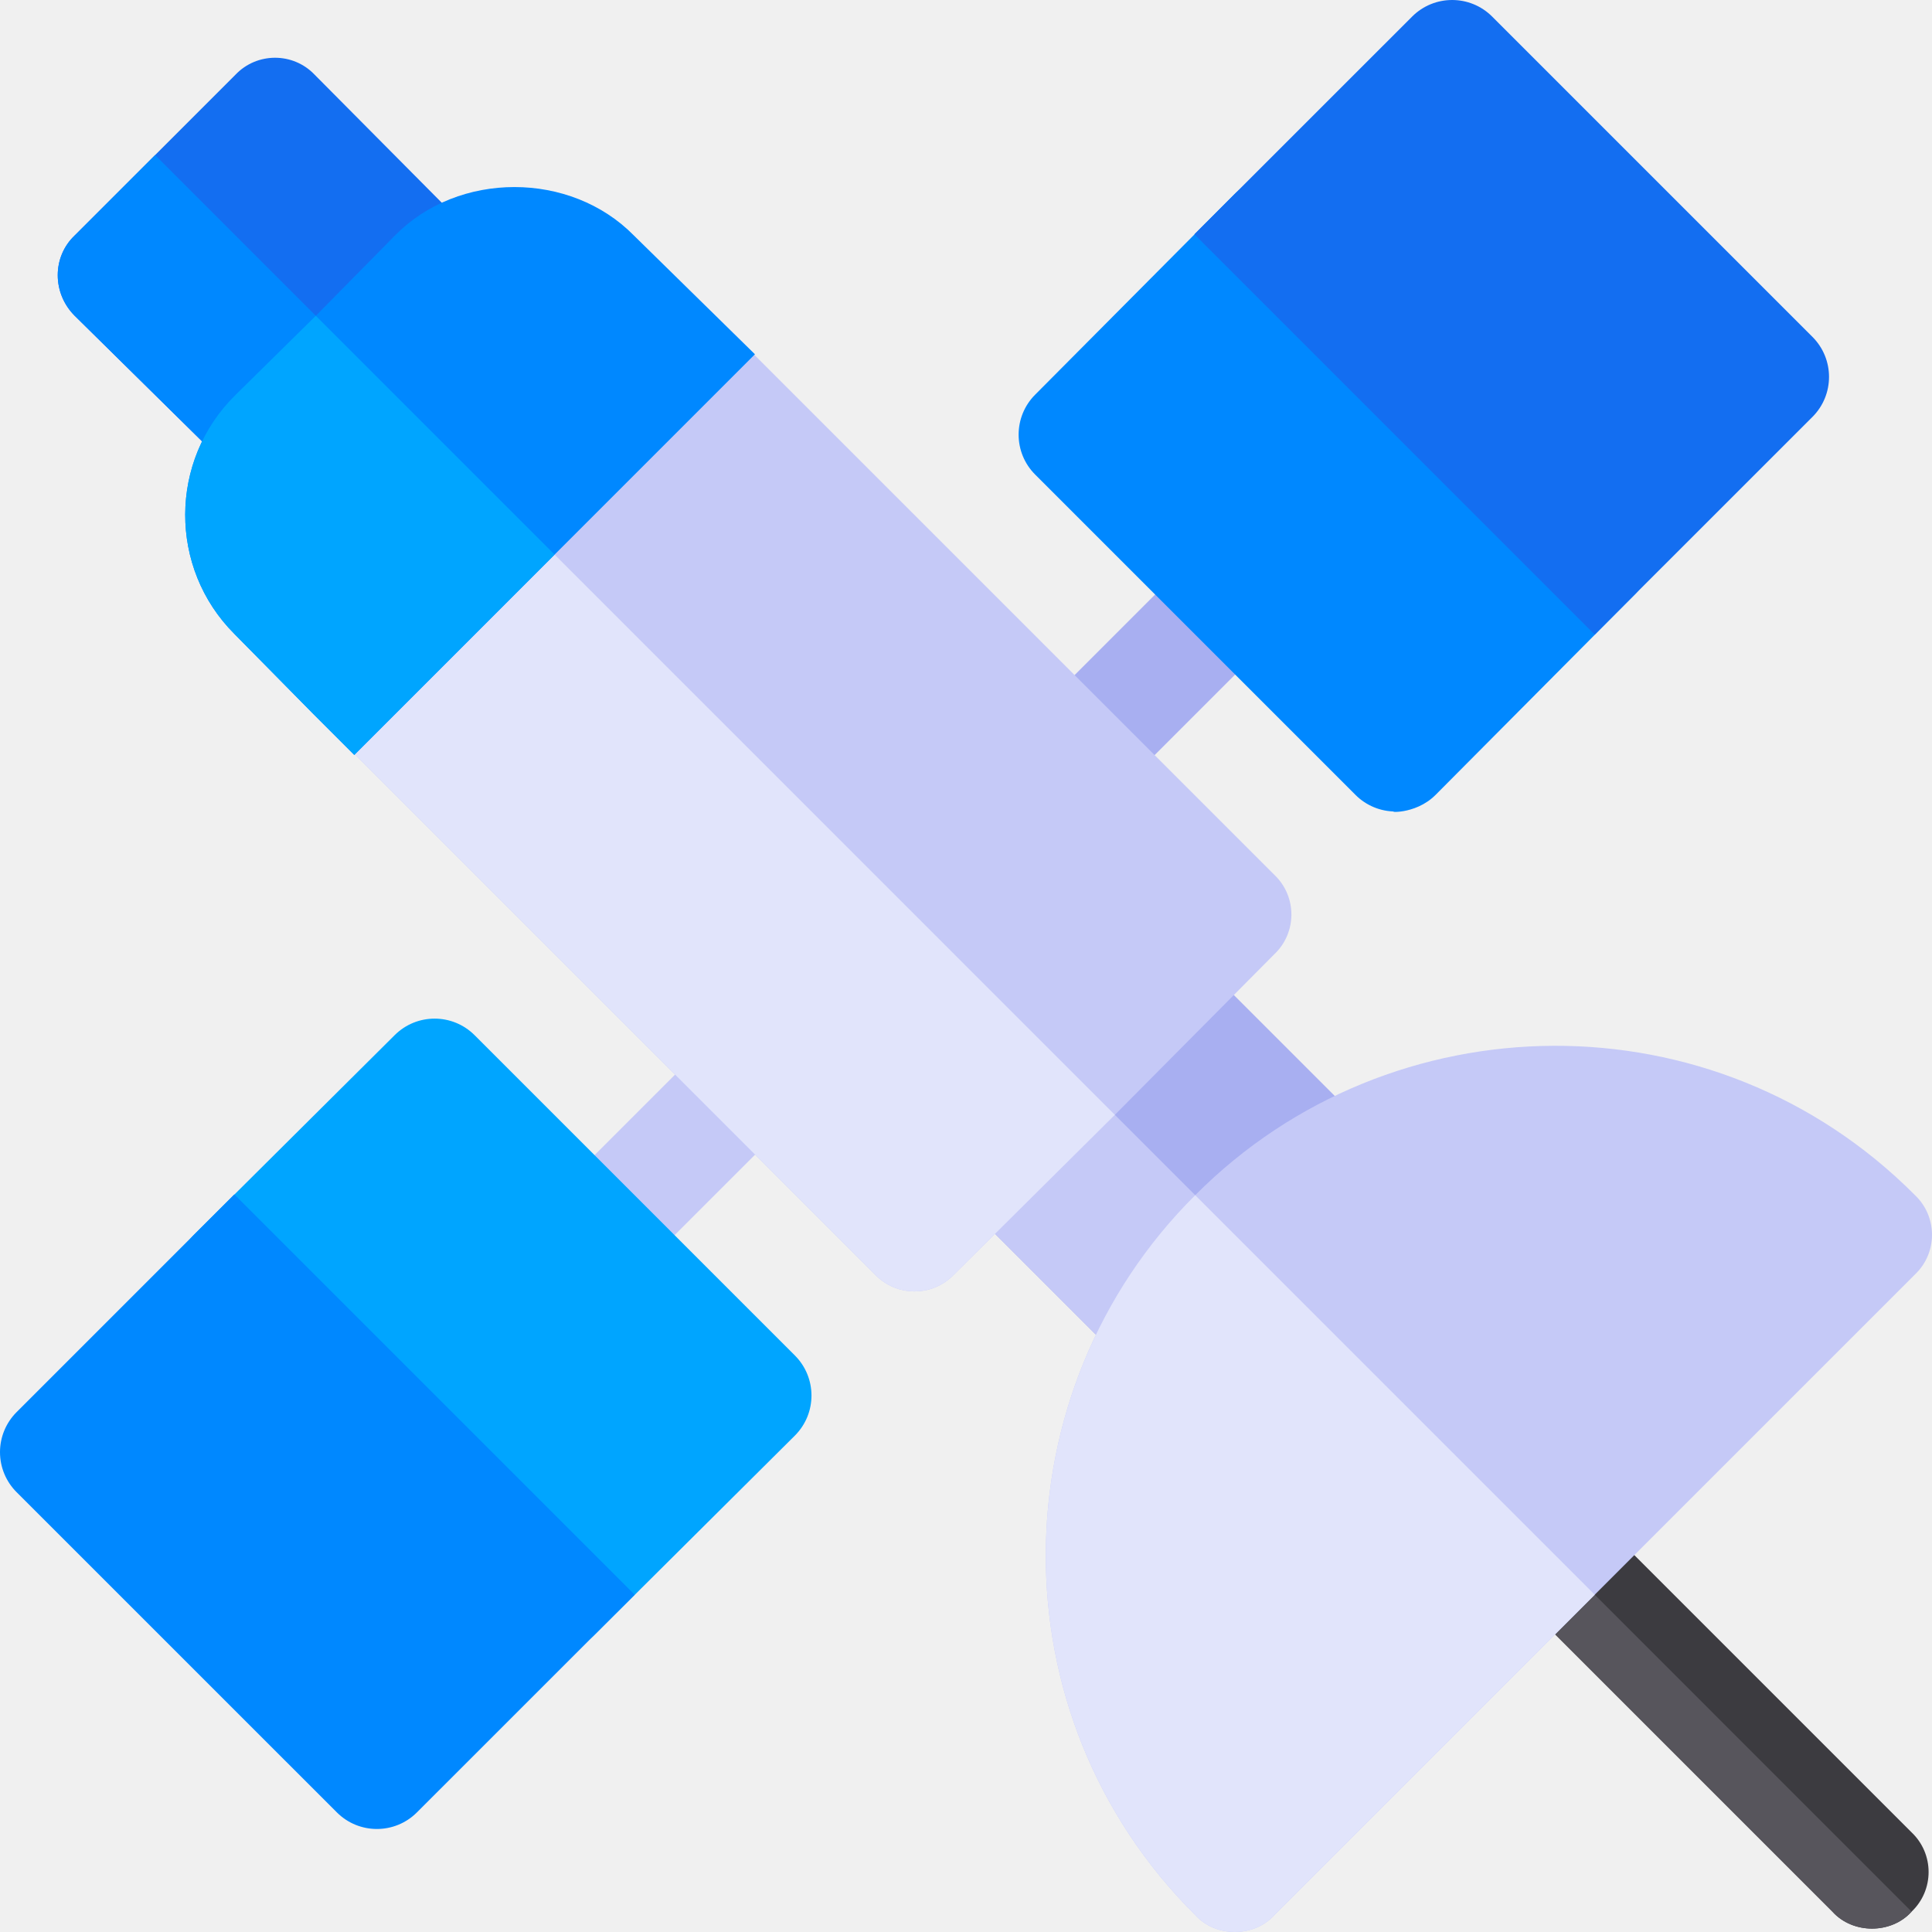
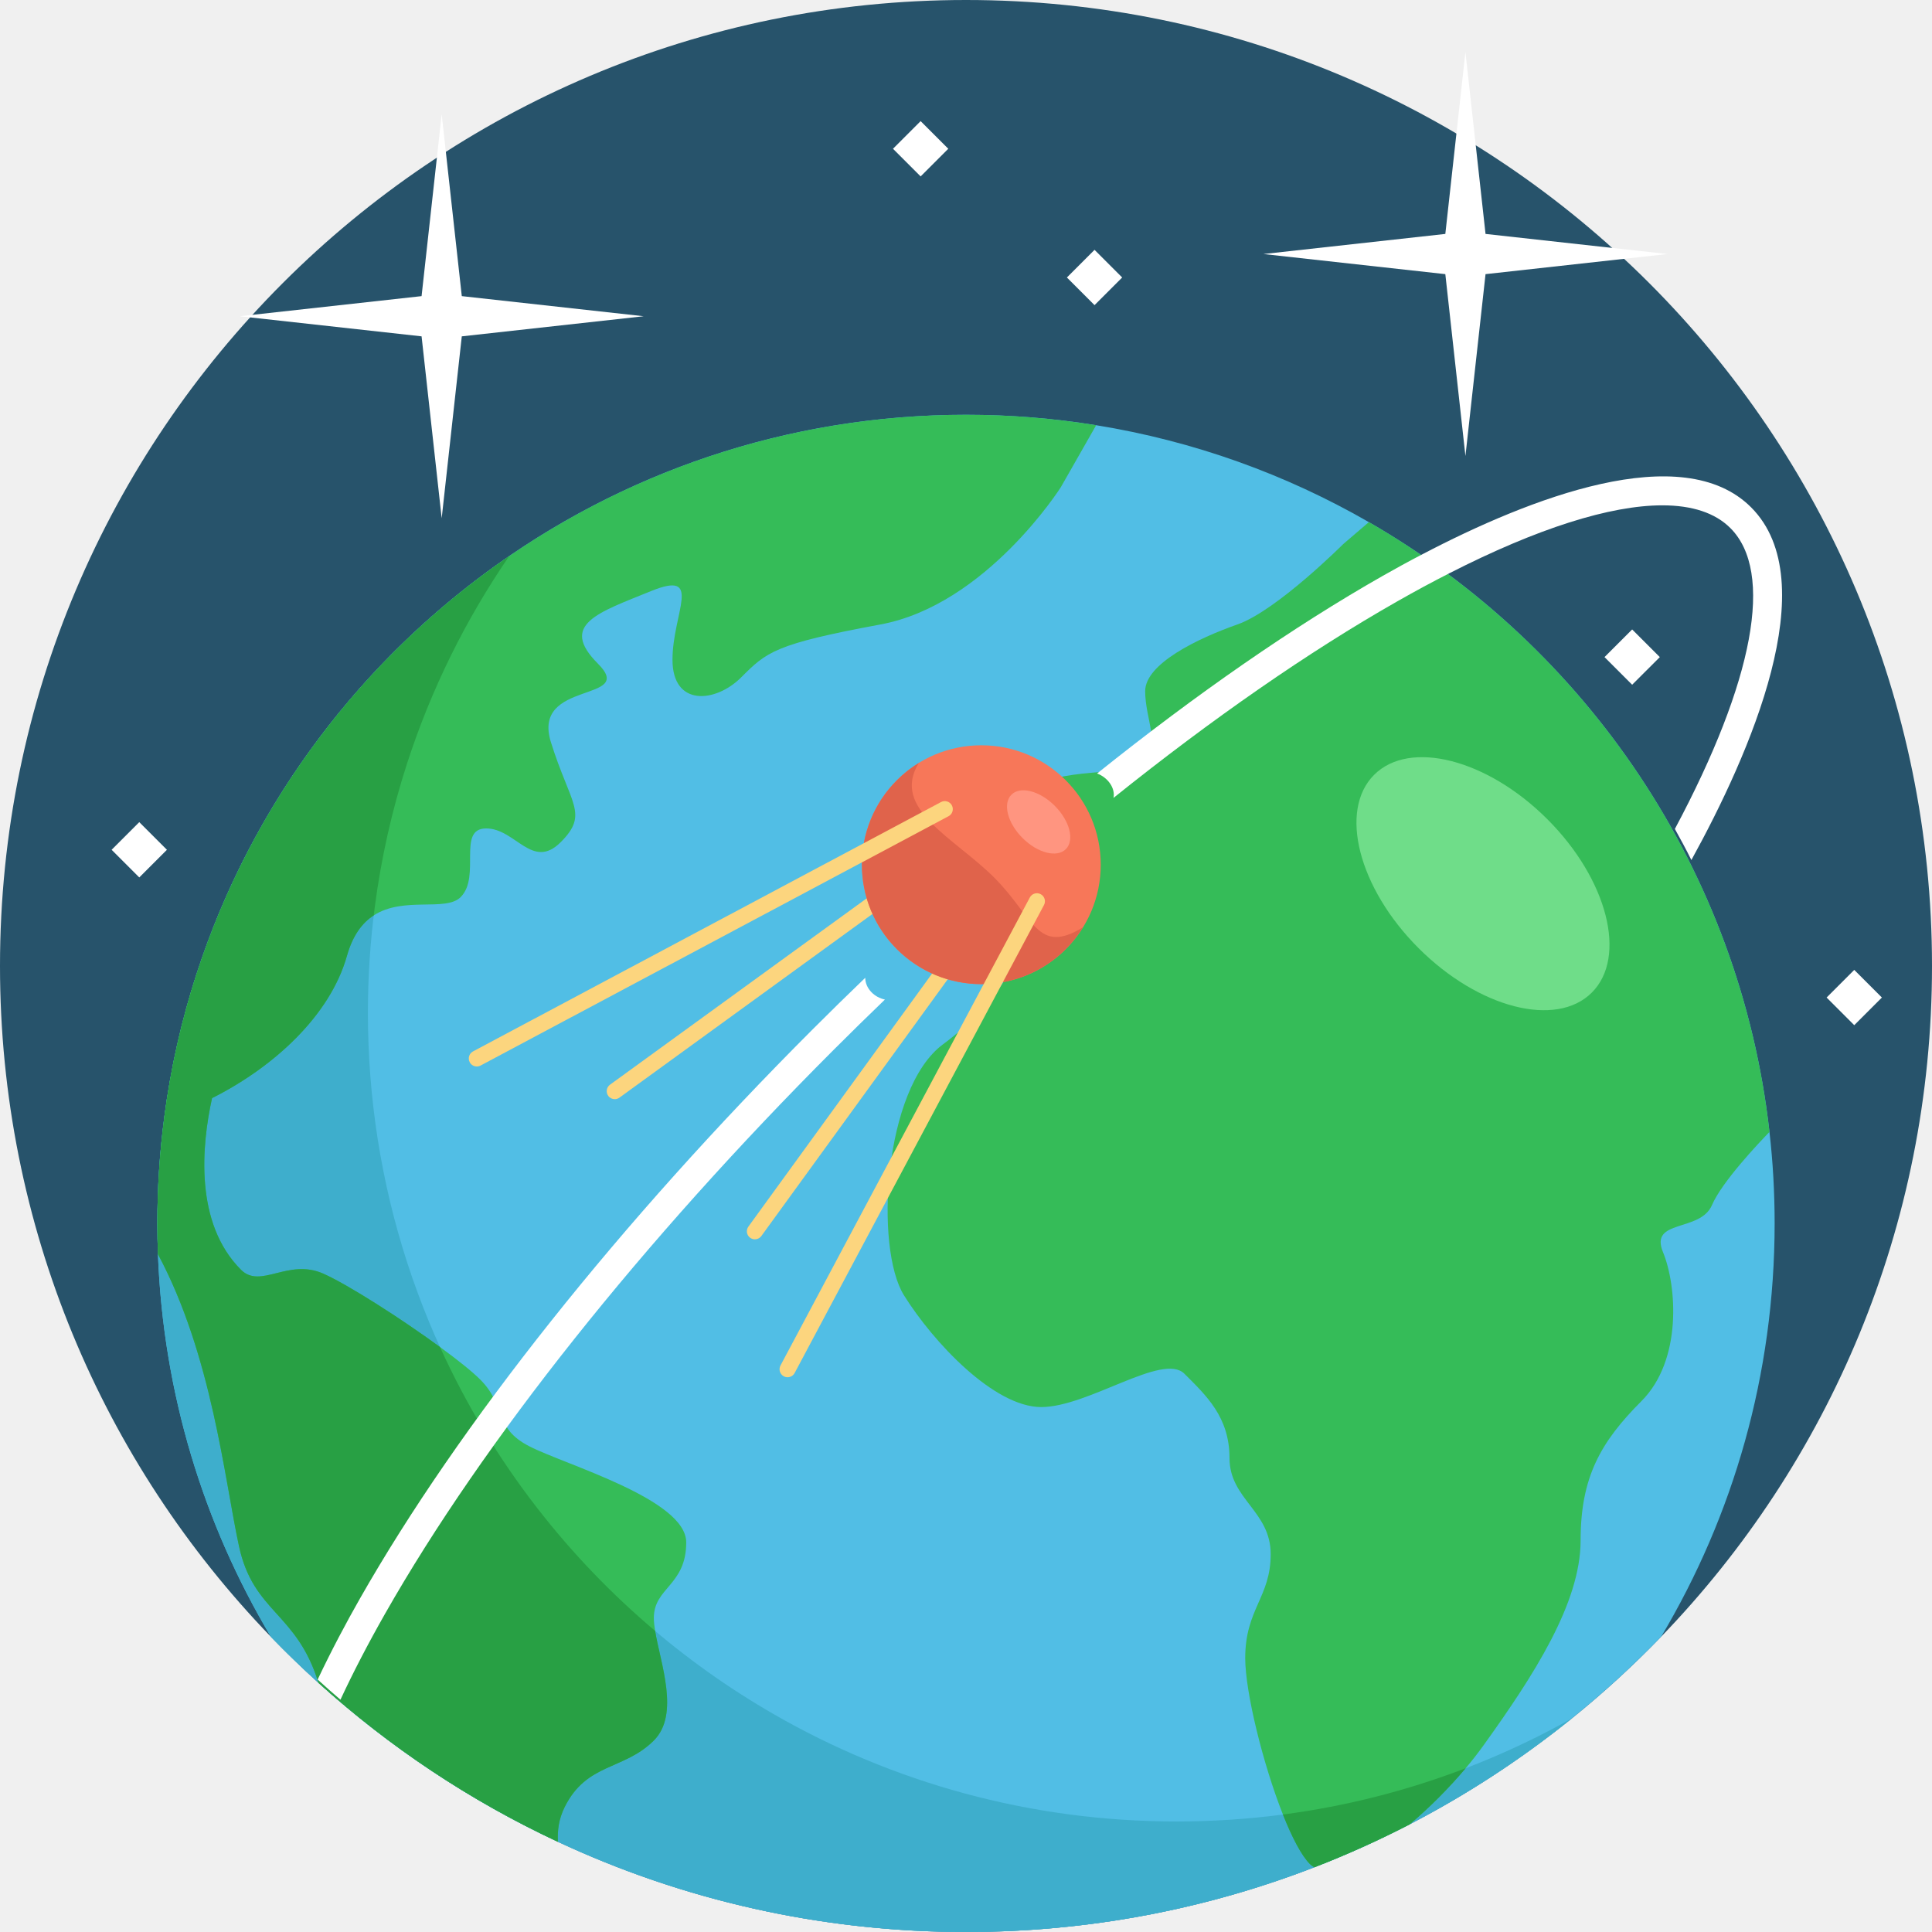
- <svg xmlns="http://www.w3.org/2000/svg" version="1.1" id="Capa_1" x="0px" y="0px" viewBox="0 0 512.001 512.001" style="enable-background:new 0 0 512.001 512.001;" xml:space="preserve">
-   <path style="fill:#136EF1;" d="M125.682,62.394L83.39,19.804c-5.699-5.999-15.297-5.999-20.996,0l-42.591,42.59  c-5.999,5.699-5.999,15.297,0,21.297l42.59,41.99c5.699,5.999,15.297,5.999,20.996,0l21.297-20.995l20.996-21.297  C131.678,77.691,131.678,68.093,125.682,62.394z" />
-   <path style="fill:#0088FF;" d="M83.39,125.681c-5.699,5.999-15.297,5.999-20.996,0L19.803,83.69c-5.999-5.999-5.999-15.598,0-21.297  l21.297-21.297l63.587,63.589L83.39,125.681z" />
-   <path style="fill:#3C3B40;" d="M506.6,506.601c-2.698,3-6.598,4.5-10.497,4.5s-7.798-1.5-10.497-4.5l-83.983-83.982  c-5.998-5.699-5.998-15.297,0-20.996c5.699-5.999,15.297-5.999,20.996,0l83.982,83.982C512.6,491.304,512.6,500.902,506.6,506.601z" />
-   <path style="fill:#57555C;" d="M506.6,506.601c-2.698,3-6.598,4.5-10.497,4.5s-7.798-1.5-10.497-4.5l-83.983-83.982  c-5.998-5.699-5.998-15.297,0-20.996L506.6,506.601z" />
-   <path style="fill:#A8AFF1;" d="M361.732,298.445l-45.291-45.291c-5.699-5.998-15.297-5.998-20.996,0l-20.996,21.297l-21.295,20.996  c-5.999,5.699-5.999,15.297,0,20.996l45.289,45.289c6.9,7.201,18.598,5.699,23.696-3.299c3.899-7.198,9.298-14.096,15.596-20.696  c6.6-6.298,13.497-11.698,20.696-15.596C367.13,317.341,368.93,305.344,361.732,298.445z" />
+ <svg xmlns="http://www.w3.org/2000/svg" version="1.1" id="Capa_1" x="0px" y="0px" viewBox="0 0 512 512" style="enable-background:new 0 0 512 512;" xml:space="preserve">
+   <path style="fill:#27536B;" d="M512,255.994c0,69.039-27.336,131.695-71.771,177.739c-7.439,7.706-15.356,14.956-23.705,21.684  c-13.279,10.703-27.658,20.119-42.925,28.035c-0.011,0.011-0.022,0.011-0.033,0.022c-8.172,4.219-16.599,8.017-25.249,11.37  c-0.011,0.011-0.011,0-0.011,0C319.671,505.927,288.549,512,256.006,512c-38.65,0-75.291-8.561-108.145-23.905  c-23.272-10.859-44.624-25.115-63.455-42.114l-0.011-0.011c-4.341-3.931-8.538-7.994-12.602-12.202l-0.011-0.011  C27.336,387.711,0,325.045,0,255.994C0,114.607,114.618,0,256.006,0C397.382,0,512,114.607,512,255.994z" />
+   <polygon style="fill:#FFFFFF;" points="393.682,72.65 441.882,67.322 393.682,61.993 388.354,13.793 383.026,61.993 334.826,67.322   383.026,72.65 388.354,120.85 " />
+   <path style="fill:#51BEE5;" d="M470.297,324.212c0,40.016-10.97,77.467-30.067,109.522C393.685,481.988,328.343,512,256.006,512  s-137.668-30.001-184.224-78.244c-17.798-29.867-28.535-64.432-29.923-101.383c-0.1-2.709-0.155-5.429-0.155-8.161  c0-9.504,0.622-18.864,1.821-28.035c1.71-13.102,4.597-25.826,8.561-38.062c27.869-86.005,108.633-148.194,203.921-148.194  c11.747,0,23.261,0.944,34.486,2.765c25.948,4.197,50.331,13.046,72.27,25.682c57.637,33.176,98.385,92.4,106.168,161.606  C469.841,307.924,470.297,316.018,470.297,324.212z" />
+   <path style="fill:#3EAECC;" d="M416.524,455.418C372.622,490.815,316.784,512,256.006,512c-72.326,0-137.657-30.001-184.213-78.233  l-0.011-0.011c-17.798-29.867-28.535-64.432-29.923-101.383c-0.1-2.709-0.155-5.429-0.155-8.161c0-9.504,0.622-18.864,1.821-28.035  c1.71-13.102,4.597-25.826,8.561-38.062c14.734-45.456,44.235-84.262,82.863-110.754c-11.503,16.755-20.674,35.23-27.069,54.961  c-3.964,12.236-6.851,24.96-8.561,38.062c-1.199,9.171-1.821,18.531-1.821,28.035c0,2.731,0.056,5.452,0.155,8.161  c1.732,46.234,18.109,88.736,44.635,122.967c17.132,22.106,38.484,40.771,62.855,54.783c31.411,18.054,67.829,28.38,106.657,28.38  C349.827,482.71,385.557,472.795,416.524,455.418z" />
  <g>
-     <path style="fill:#C5C9F7;" d="M274.45,274.45l63.287,63.287c-6.298,6.6-11.697,13.497-15.596,20.696   c-5.098,8.998-16.796,10.499-23.696,3.299l-45.289-45.289c-5.999-5.699-5.999-15.297,0-20.996L274.45,274.45z" />
-     <path style="fill:#C5C9F7;" d="M147.016,337.875c-5.858-5.858-5.858-15.349,0-21.207l42.413-42.413   c5.858-5.858,15.349-5.858,21.207,0c5.858,5.858,5.858,15.349,0,21.207l-42.413,42.413   C162.364,343.734,152.874,343.734,147.016,337.875z" />
+     <path style="fill:#35BC58;" d="M290.492,112.686l-9.36,16.422c0,0-19.753,31.189-47.821,36.385s-30.145,7.273-36.907,14.034   c-6.751,6.751-18.187,7.794-18.187-4.674c0-12.48,8.316-23.916-5.718-18.198c-14.034,5.718-24.427,8.838-14.034,19.231   c10.393,10.393-17.676,4.164-12.469,20.796c5.196,16.633,10.126,18.964,2.598,26.503c-7.539,7.539-11.958-3.642-19.753-3.642   c-7.806,0-1.299,12.735-6.762,18.198c-3.964,3.964-15.056-0.3-23.028,4.841c-2.998,1.932-5.552,5.207-7.117,10.748   c-4.475,15.866-19.464,29.512-35.741,37.684c-4.186,2.099-8.461,3.842-12.669,5.163c1.71-13.102,4.597-25.826,8.561-38.062   c14.734-45.456,44.235-84.262,82.852-110.743c0.011,0,0.011-0.011,0.011-0.011c34.442-23.616,76.134-37.44,121.058-37.44   C267.753,109.921,279.267,110.865,290.492,112.686z" />
+     <path style="fill:#35BC58;" d="M173.609,432.202c1.421,8.672,6.584,22.129-0.333,29.046c-7.928,7.928-17.798,5.851-23.65,17.676   c-1.566,3.175-1.943,6.229-1.765,9.171c-23.272-10.859-44.624-25.115-63.455-42.114l-0.011-0.011   c-5.751-18.72-17.221-18.542-21.052-36.185c-3.853-17.721-7.128-50.586-21.485-77.411c-0.1-2.709-0.155-5.429-0.155-8.161   c0-9.504,0.622-18.864,1.821-28.035c1.71-13.102,4.597-25.826,8.561-38.062c3.964-1.743,6.584-2.698,6.584-2.698l0.522,24.949   c0,0-1.599,4.275-2.998,10.648c-2.754,12.502-4.719,33.099,7.672,45.49c5.196,5.196,12.469-3.12,21.829,1.033   c6.473,2.876,20.541,11.858,30.911,19.442c4.619,3.364,8.505,6.462,10.67,8.627c7.017,7.017,3.386,12.735,13.002,17.676   c9.615,4.941,41.581,14.034,41.581,25.471c0,11.436-8.583,11.947-8.583,20.008C173.276,429.781,173.398,430.936,173.609,432.202z" />
+     <path style="fill:#35BC58;" d="M468.931,299.974c-2.976,3.064-12.602,13.246-15.234,19.375c-3.12,7.273-16.633,3.631-12.991,12.469   c3.642,8.838,5.196,28.591-5.718,39.505c-10.914,10.914-16.111,20.274-16.111,36.907c0,16.633-12.48,35.863-25.737,54.317   c-1.443,2.01-3.031,4.042-4.73,6.051c-4.441,5.296-9.615,10.47-14.812,14.856c-0.011,0.011-0.022,0.011-0.033,0.022   c-8.172,4.219-16.599,8.016-25.249,11.37c-0.011,0.011-0.011,0-0.011,0c-0.433-0.222-0.822-0.511-1.166-0.855   c-2.254-2.254-4.763-7.106-7.15-13.124c-5.296-13.368-9.993-32.488-9.993-41.448c0-13.002,6.751-16.122,6.751-27.547   c0-11.436-10.914-14.556-10.914-25.471s-6.24-16.633-11.958-22.351c-5.718-5.718-25.46,8.838-37.939,8.838   c-12.48,0-28.591-17.154-36.385-29.634c-7.794-12.469-5.463-54.838,10.393-66.53c15.855-11.692,20.274-24.427,20.274-24.427   c-20.274-13.002-4.153-35.863,2.598-42.625c6.762-6.762,26.514-3.642,30.667-7.794c4.164-4.164,0-11.436,0-18.709   c0-7.284,14.034-14.034,24.427-17.676c10.404-3.642,28.069-21.318,28.069-21.318l6.784-5.807   C420.399,171.544,461.147,230.768,468.931,299.974z" />
  </g>
-   <path style="fill:#A8AFF1;" d="M274.256,210.636c-5.858-5.858-5.858-15.349,0-21.207l42.413-42.428  c5.858-5.858,15.349-5.858,21.207,0c5.858,5.858,5.858,15.349,0,21.207l-42.413,42.428  C289.603,216.495,280.113,216.495,274.256,210.636z" />
-   <path style="fill:#C5C9F7;" d="M337.735,231.859L189.267,83.391c-5.699-5.999-15.297-5.999-20.996,0l-42.292,42.59l-42.59,42.292  c-5.999,5.699-5.999,15.295,0,20.995l148.469,148.469c5.699,5.999,15.297,5.999,20.996,0l42.59-42.29l42.29-42.59  C343.735,247.156,343.735,237.558,337.735,231.859z" />
-   <path style="fill:#00A5FF;" d="M157.561,433.246c-5.932,5.903-15.409,5.74-21.178-0.029l-84.884-84.885  c-5.795-5.795-5.915-15.292,0.029-21.236l53.075-52.782c5.858-5.829,15.319-5.829,21.178,0.029l84.884,84.884  c5.795,5.795,5.915,15.292-0.029,21.236L157.561,433.246z" />
-   <path style="fill:#0088FF;" d="M89.278,480.308l-84.884-84.87C1.581,392.626,0,388.818,0,384.835c0-3.983,1.581-7.791,4.394-10.603  l57.709-57.709l106.092,106.092l-57.71,57.693C104.626,486.165,95.136,486.165,89.278,480.308z" />
-   <path style="fill:#E1E4FB;" d="M295.445,295.446l-42.59,42.29c-5.699,5.999-15.297,5.999-20.996,0L83.391,189.267  c-5.999-5.699-5.999-15.295,0-20.995l42.59-42.292L295.445,295.446z" />
-   <path style="fill:#0088FF;" d="M369.831,215.059c-3.983,0-7.791-1.582-10.603-4.394l-84.885-84.884  c-5.858-5.844-5.858-15.319-0.029-21.178l52.782-53.09c5.894-5.924,15.405-5.861,21.236-0.029l84.884,84.884  c5.858,5.844,5.858,15.319,0.029,21.178l-52.782,53.09C374.88,216.249,366.878,215.059,369.831,215.059z" />
-   <path style="fill:#136EF1;" d="M422.612,168.178L316.52,62.087l57.71-57.693c5.858-5.858,15.349-5.858,21.207,0l84.884,84.884  c5.855,5.855,5.855,15.352,0,21.207L422.612,168.178z" />
-   <path style="fill:#C5C9F7;" d="M507.501,316.74c-53.09-53.388-138.871-52.189-190.76,0c-52.189,51.89-53.39,137.672,0,190.761  c2.698,2.998,6.598,4.498,10.497,4.498c3.899,0,7.798-1.5,10.497-4.498L507.5,337.735  C513.501,332.038,513.501,322.44,507.501,316.74z" />
-   <path style="fill:#E1E4FB;" d="M422.619,422.619l-84.883,84.883c-2.698,2.998-6.598,4.498-10.497,4.498  c-3.899,0-7.798-1.5-10.497-4.498c-53.39-53.09-52.189-138.871,0-190.761L422.619,422.619z" />
-   <path style="fill:#0088FF;" d="M167.972,62.394c-16.796-17.096-46.49-17.096-63.287,0L83.69,83.69l-21.297,20.996  c-17.695,17.395-17.695,45.889-0.298,63.287l20.995,21.295l10.799,10.799l53.088-53.09l53.09-53.09L167.972,62.394z" />
-   <path style="fill:#00A5FF;" d="M83.69,83.69l63.287,63.287l-53.088,53.09L83.09,189.268l-20.995-21.295  c-17.397-17.397-17.397-45.891,0.298-63.287L83.69,83.69z" />
+   <g>
+     <path style="fill:#28A044;" d="M173.276,461.247c-7.928,7.928-17.798,5.851-23.65,17.676c-1.566,3.175-1.943,6.229-1.765,9.171   c-23.272-10.859-44.635-25.115-63.466-42.125c-5.751-18.72-17.221-18.542-21.052-36.185c-3.853-17.721-7.128-50.586-21.485-77.411   c-0.1-2.709-0.155-5.429-0.155-8.161c0-9.504,0.622-18.864,1.821-28.035c1.71-13.102,4.597-25.826,8.561-38.062   c14.734-45.456,44.235-84.262,82.852-110.743c-11.492,16.755-20.663,35.219-27.058,54.95c-3.964,12.236-6.851,24.96-8.561,38.062   c-0.1,0.733-0.189,1.466-0.266,2.198c-2.998,1.932-5.552,5.207-7.117,10.748c-4.475,15.866-19.464,29.512-35.741,37.684   c-2.754,12.502-4.719,33.099,7.672,45.49c5.196,5.196,12.469-3.12,21.829,1.033c6.473,2.876,20.541,11.858,30.911,19.442   c6.917,15.234,15.556,29.501,25.682,42.569c9.271,11.958,19.775,22.906,31.322,32.654   C175.03,440.873,180.193,454.33,173.276,461.247z" />
+     <path style="fill:#28A044;" d="M388.411,468.598c-4.441,5.296-9.615,10.47-14.812,14.856c0,0,0,0-0.011,0.011   c-8.183,4.219-16.61,8.028-25.271,11.381c-0.011,0.011-0.011,0-0.011,0c-0.433-0.222-0.822-0.511-1.166-0.855   c-2.254-2.254-4.763-7.106-7.15-13.124C356.822,478.657,373.044,474.493,388.411,468.598z" />
+   </g>
+   <g>
+     <polygon style="fill:#FFFFFF;" points="122.379,89.135 170.579,83.807 122.379,78.478 117.051,30.278 111.722,78.478    63.521,83.807 111.722,89.135 117.051,137.335  " />
+     <rect x="284.879" y="68.354" transform="matrix(-0.7071 -0.7071 0.7071 -0.7071 443.1673 330.6363)" style="fill:#FFFFFF;" width="10.362" height="10.362" />
+     <rect x="486.212" y="259.17" transform="matrix(-0.7071 -0.7071 0.7071 -0.7071 651.9361 798.7438)" style="fill:#FFFFFF;" width="10.362" height="10.362" />
+     <rect x="427.357" y="168.951" transform="matrix(-0.7071 -0.7071 0.7071 -0.7071 615.259 603.1137)" style="fill:#FFFFFF;" width="10.362" height="10.362" />
+     <rect x="31.729" y="220.02" transform="matrix(-0.7071 -0.7071 0.7071 -0.7071 -96.2317 410.5417)" style="fill:#FFFFFF;" width="10.362" height="10.362" />
+     <rect x="238.794" y="34.242" transform="matrix(-0.7071 -0.7071 0.7071 -0.7071 388.6148 239.8166)" style="fill:#FFFFFF;" width="10.362" height="10.362" />
+   </g>
+   <ellipse transform="matrix(-0.7071 -0.7071 0.7071 -0.7071 505.3062 677.6724)" style="fill:#6FDD89;" cx="393.004" cy="234.184" rx="40.801" ry="24.148" />
+   <g>
+     <path style="fill:#FFFFFF;" d="M229.298,259.123c-4.633,4.457-9.253,8.986-13.853,13.586   c-51.174,51.174-93.833,104.814-120.114,151.025c-3.531,6.207-7.439,13.524-11.148,21.362c1.987,1.81,3.997,3.597,6.04,5.341   c3.342-7.195,7.306-14.834,11.869-22.861c25.948-45.623,68.151-98.674,118.848-149.371c4.508-4.508,9.034-8.945,13.571-13.313   C231.755,264.331,229.318,262,229.298,259.123z" />
+     <path style="fill:#FFFFFF;" d="M464.065,134.453c-18.276-18.287-58.813-2.376-87.038,12.391c-3.764,1.954-7.317,3.908-10.559,5.751   c-23.73,13.496-49.42,31.319-75.727,52.386c2.8,1.045,4.871,3.809,4.347,6.471c26.156-20.983,51.679-38.711,75.222-52.096   c4.752-2.698,9.36-5.196,13.835-7.461c23.272-11.88,42.57-17.976,56.382-17.976c7.894,0,14.001,1.987,18.043,6.029   c11.647,11.647,6.251,40.449-14.712,79.732c1.521,2.709,2.987,5.452,4.375,8.239C463.721,199.806,483.785,154.172,464.065,134.453z   " />
+   </g>
+   <g>
+     <path style="fill:#FCD57E;" d="M200.05,328.433c-0.433,0-0.869-0.132-1.247-0.405c-0.949-0.69-1.16-2.017-0.471-2.967   l58.781-80.975c0.688-0.949,2.017-1.16,2.967-0.471c0.949,0.689,1.16,2.017,0.471,2.967l-58.781,80.975   C201.355,328.128,200.707,328.433,200.05,328.433z" />
+     <path style="fill:#FCD57E;" d="M162.912,291.291c-0.657,0-1.306-0.304-1.721-0.876c-0.69-0.949-0.479-2.278,0.471-2.967   l80.975-58.781c0.95-0.69,2.278-0.477,2.967,0.471c0.69,0.949,0.479,2.278-0.471,2.967l-80.975,58.781   C163.782,291.16,163.344,291.291,162.912,291.291z" />
+   </g>
+   <circle style="fill:#F77759;" cx="260.058" cy="229.158" r="31.65" />
+   <path style="fill:#E0634B;" d="M287.031,245.726c-1.27,2.065-2.8,4.019-4.589,5.808c-12.359,12.359-32.4,12.359-44.759,0  c-12.359-12.359-12.359-32.396,0-44.759c1.793-1.789,3.743-3.322,5.813-4.589c-7.504,12.193,9.401,19.805,19.968,30.37  C274.029,243.123,274.836,253.224,287.031,245.726z" />
+   <g>
+     <path style="fill:#FCD57E;" d="M208.712,364.985c-0.338,0-0.68-0.08-0.997-0.25c-1.035-0.552-1.427-1.839-0.876-2.874   l66.079-124.021c0.552-1.036,1.84-1.428,2.875-0.876s1.427,1.839,0.876,2.873l-66.079,124.021   C210.206,364.577,209.471,364.985,208.712,364.985z" />
+     <path style="fill:#FCD57E;" d="M126.36,282.63c-0.759,0-1.494-0.409-1.876-1.126c-0.552-1.036-0.159-2.322,0.876-2.874   l124.021-66.079c1.035-0.552,2.322-0.16,2.875,0.876c0.552,1.036,0.159,2.322-0.876,2.874L127.358,282.38   C127.039,282.549,126.697,282.63,126.36,282.63z" />
+   </g>
+   <ellipse transform="matrix(-0.7071 -0.7071 0.7071 -0.7071 315.8634 566.4601)" style="fill:#FF9580;" cx="275.249" cy="217.813" rx="10.2" ry="6.037" />
  <g>
</g>
  <g>
</g>
  <g>
</g>
  <g>
</g>
  <g>
</g>
  <g>
</g>
  <g>
</g>
  <g>
</g>
  <g>
</g>
  <g>
</g>
  <g>
</g>
  <g>
</g>
  <g>
</g>
  <g>
</g>
  <g>
</g>
</svg>
